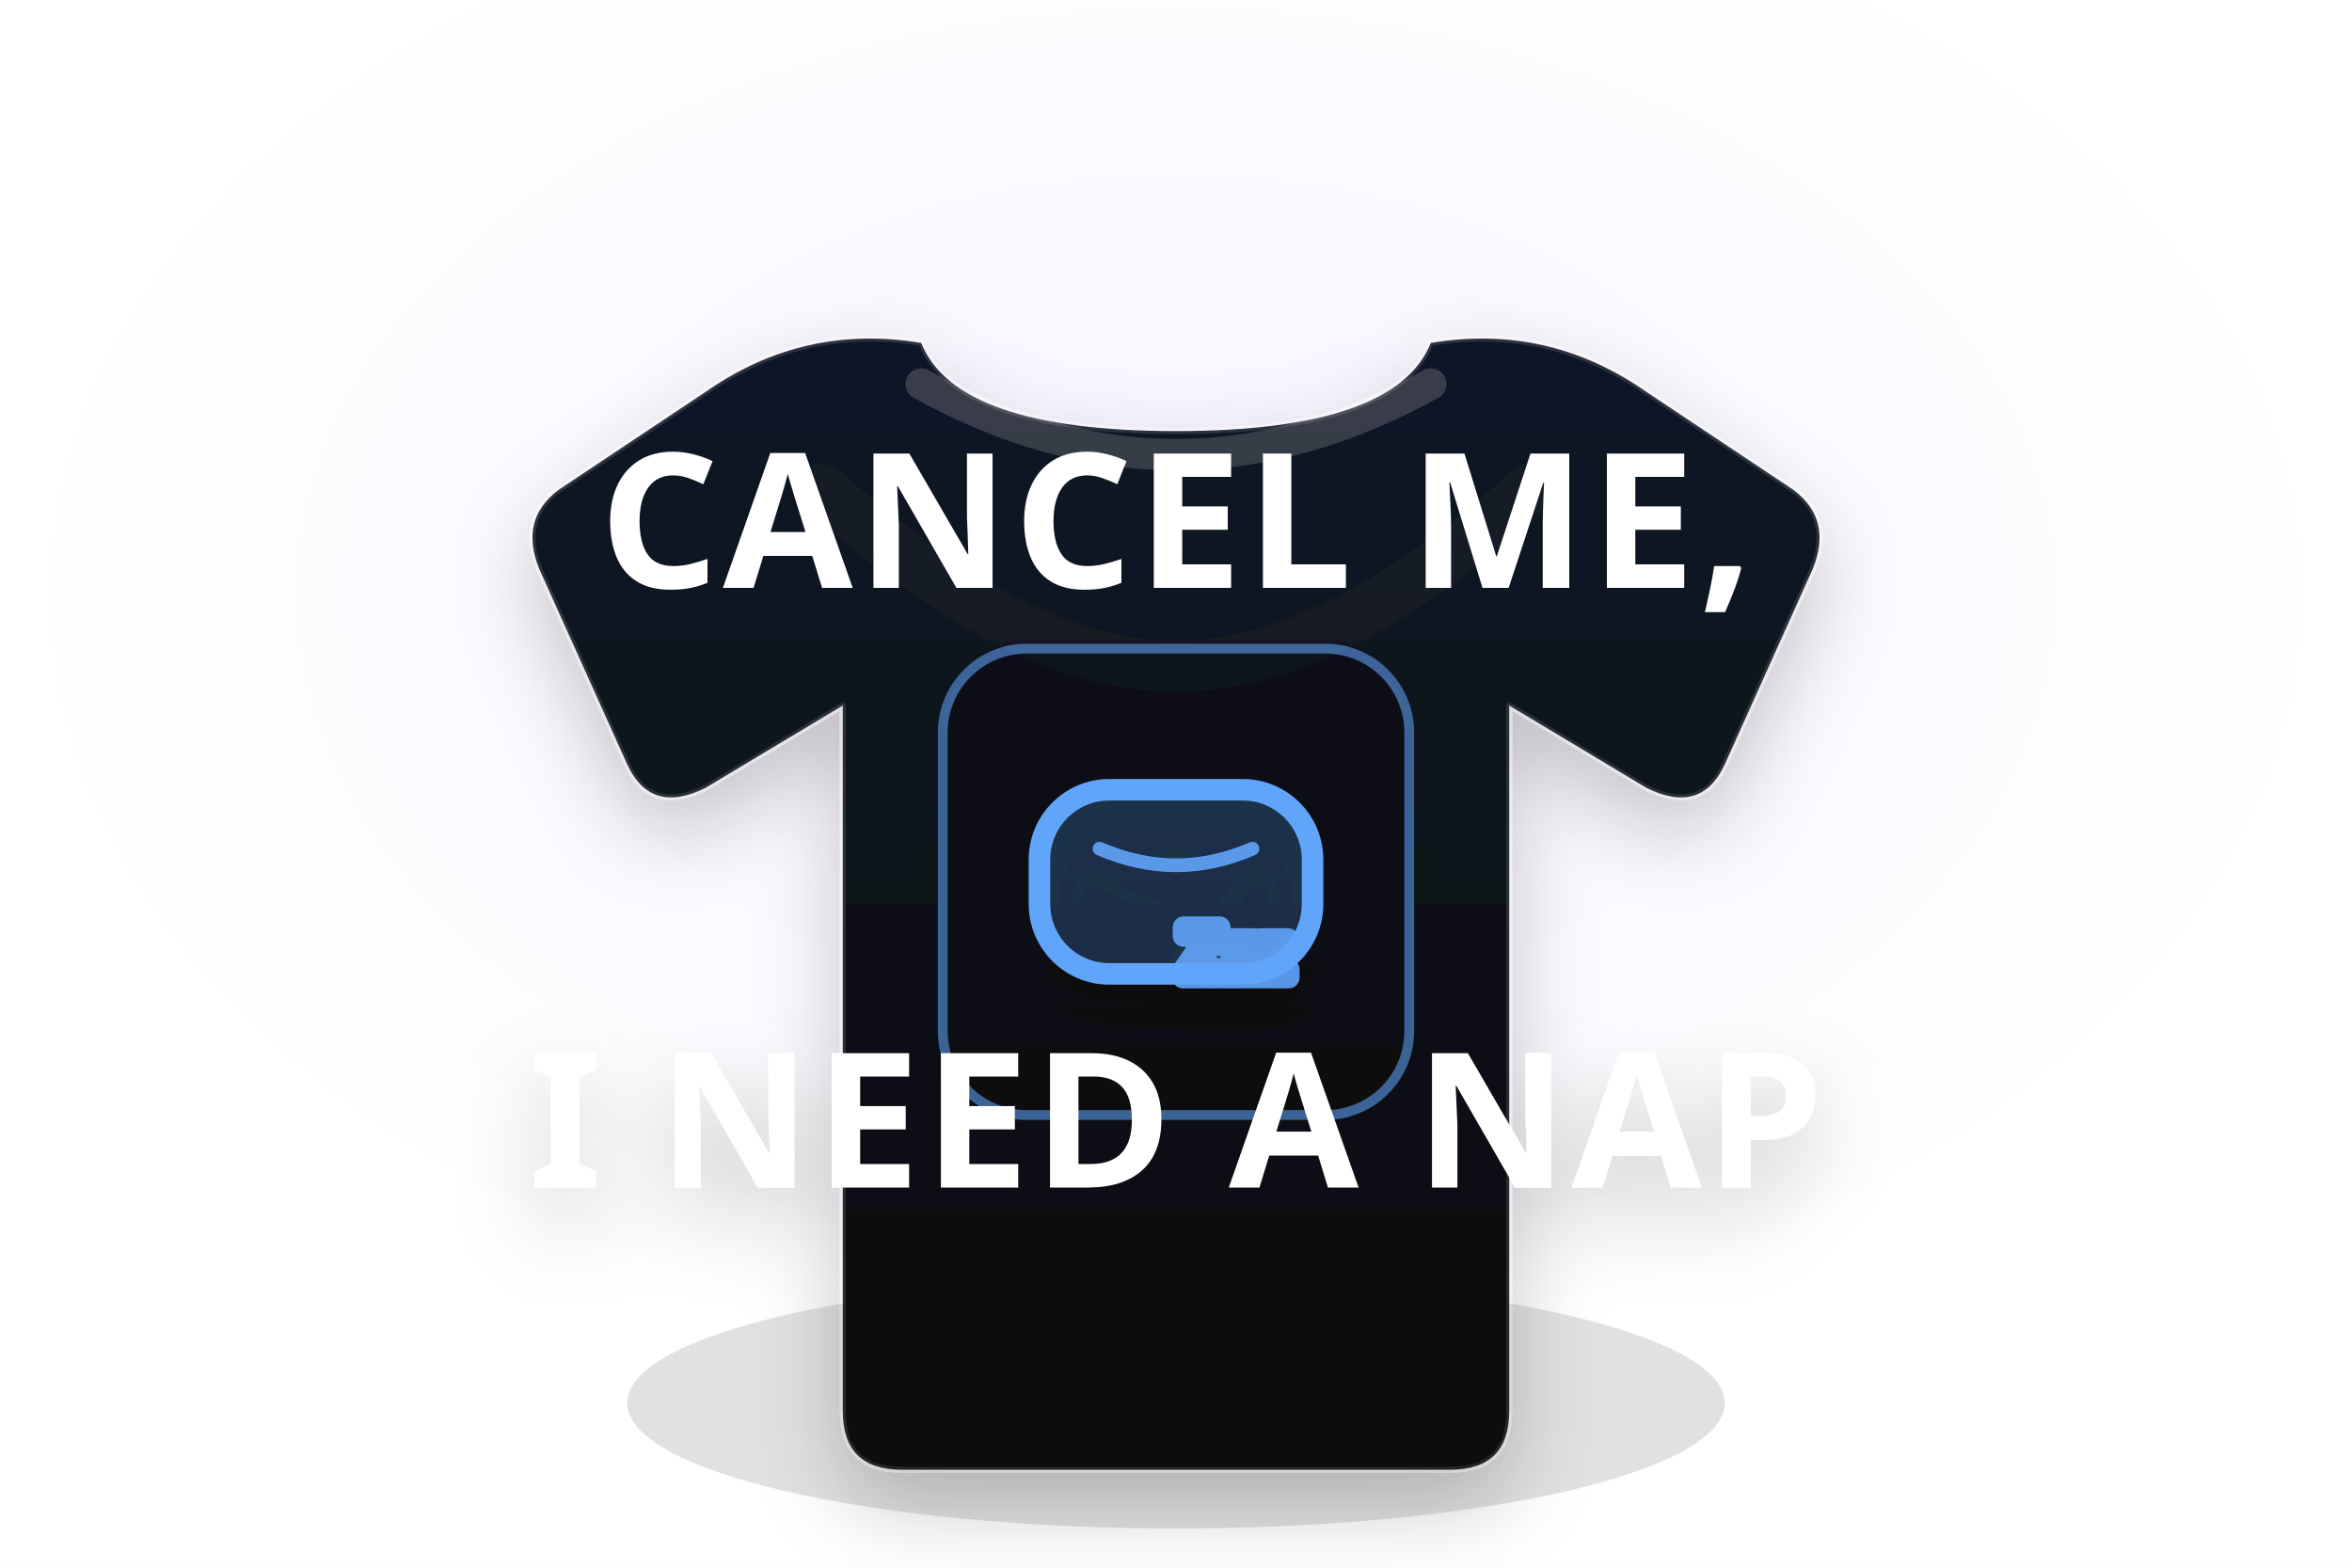
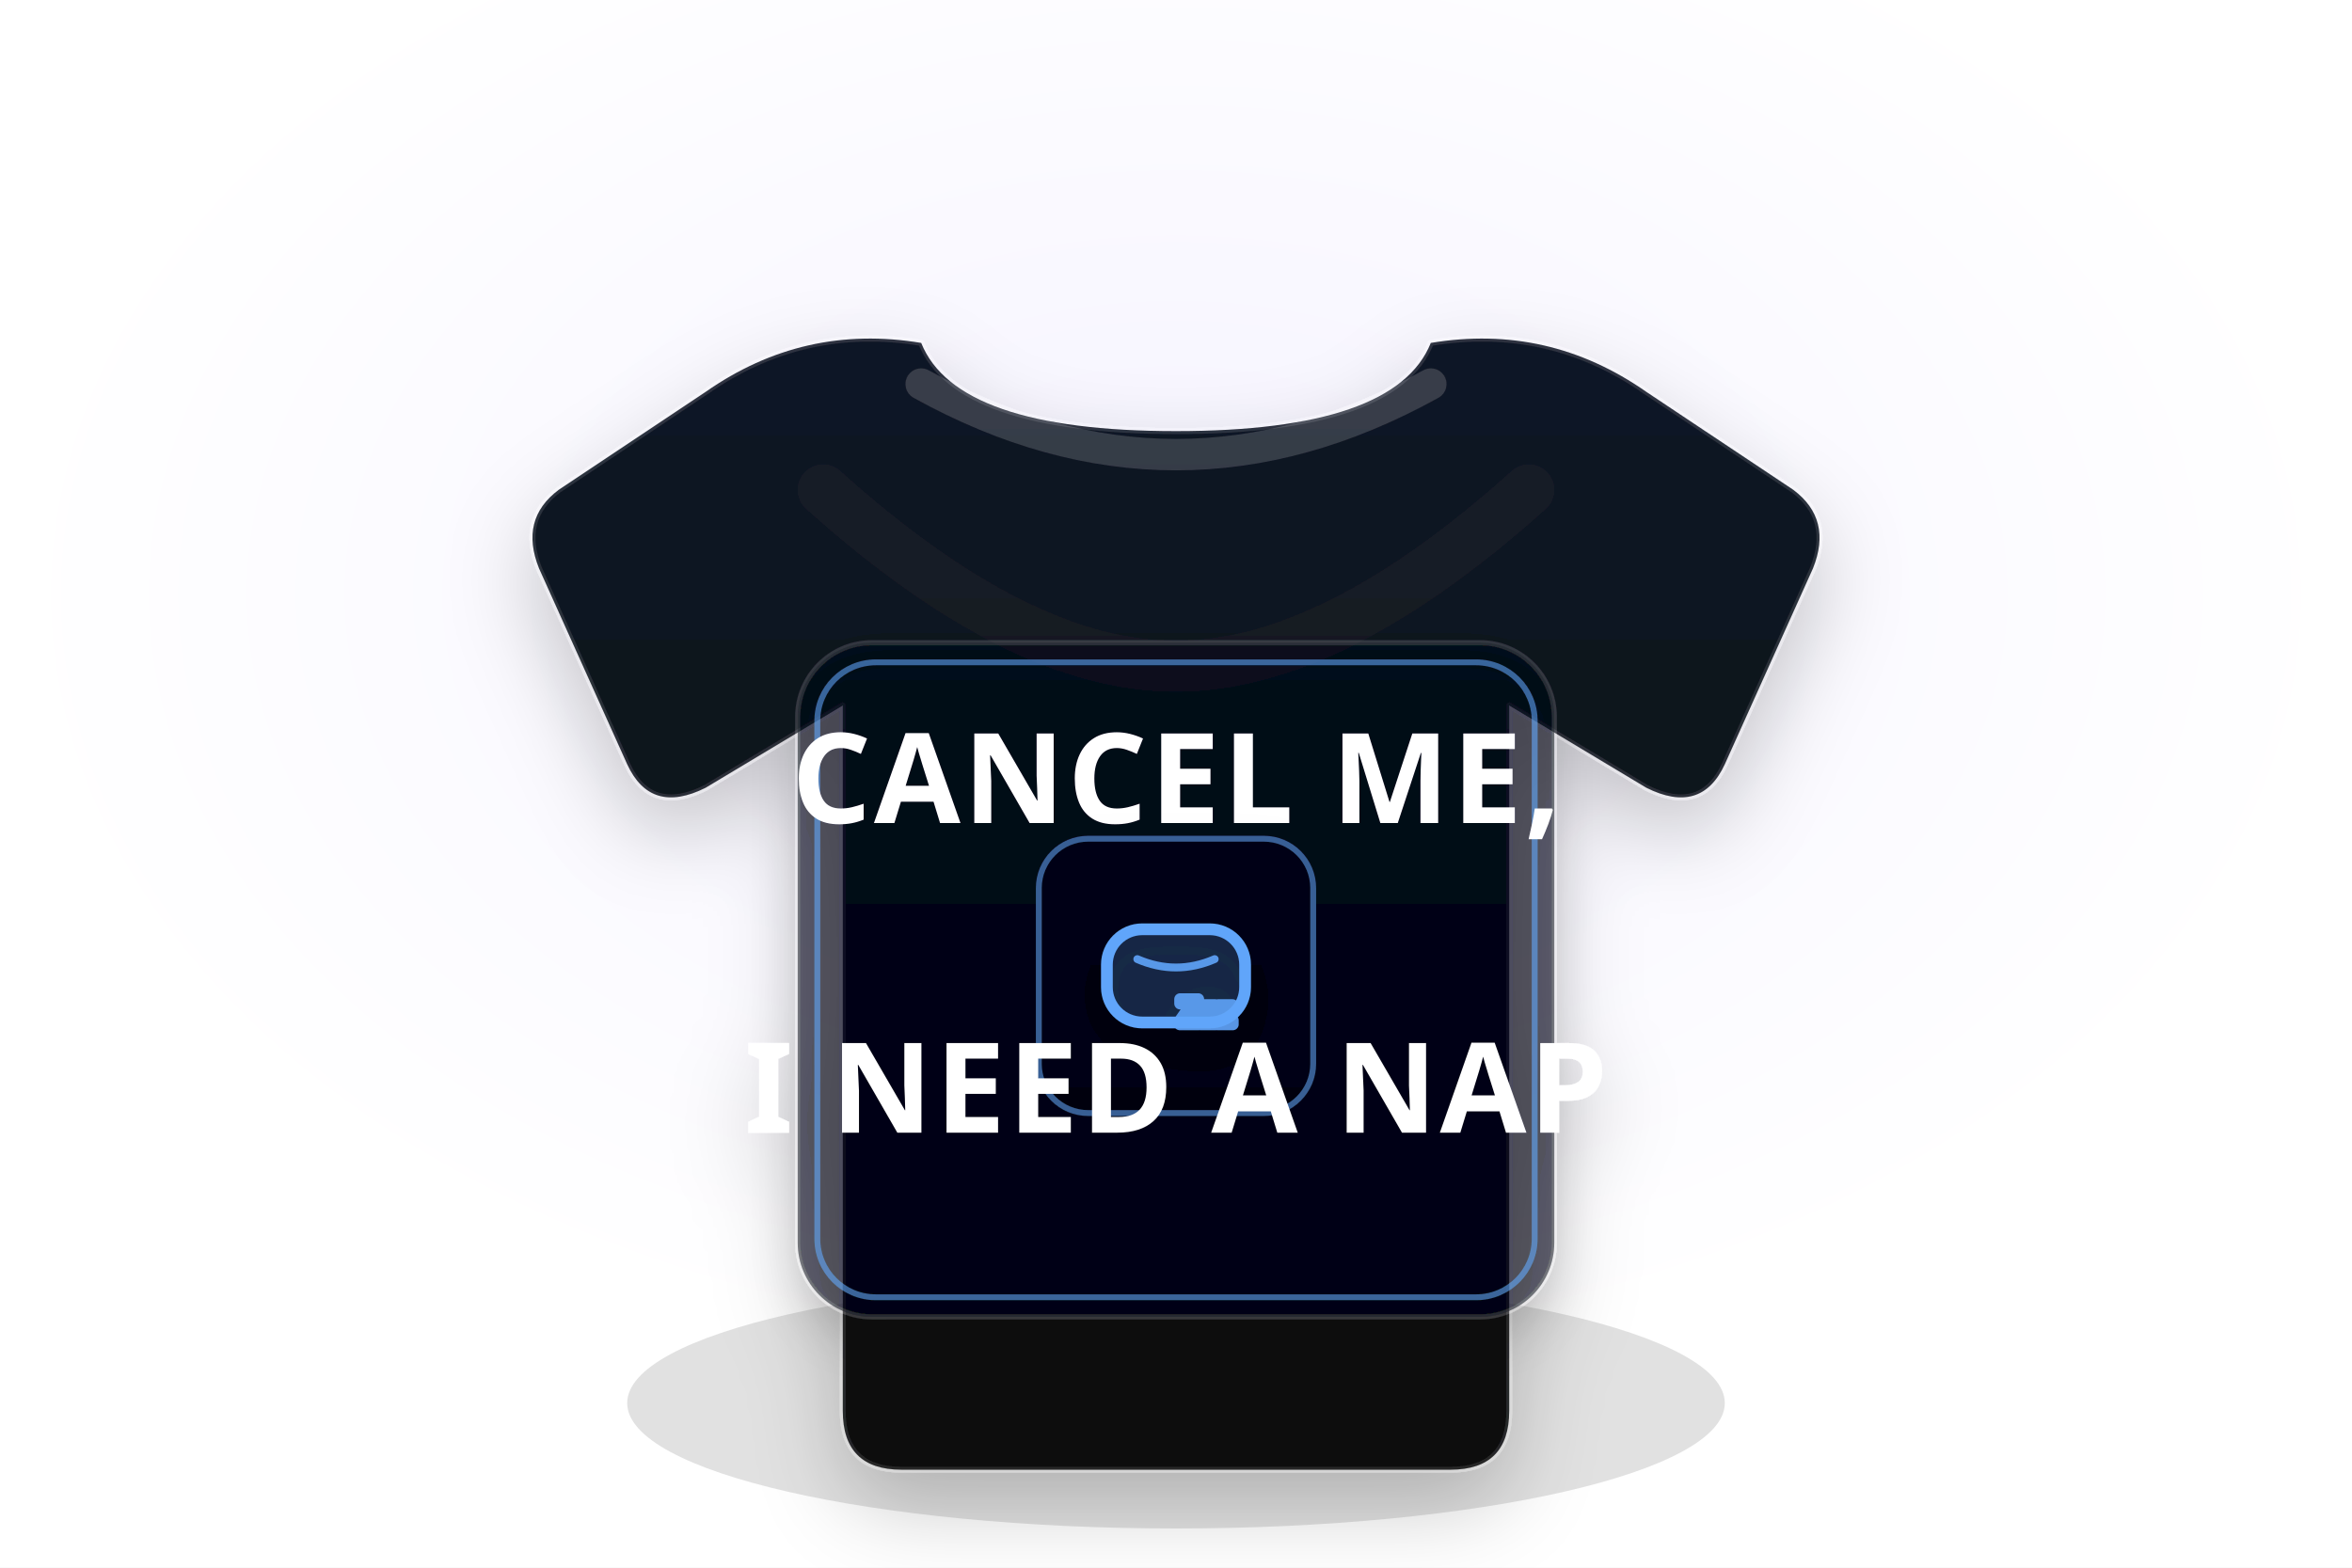
<svg xmlns="http://www.w3.org/2000/svg" width="1200" height="800" viewBox="0 0 1200 800">
  <defs>
    <radialGradient id="bg" cx="0.5" cy="0.38" r="0.9">
      <stop offset="0" stop-color="#f5f3ff" />
      <stop offset="0.55" stop-color="#ffffff" />
      <stop offset="1" stop-color="#ffffff" />
    </radialGradient>
    <filter id="shadow" x="-20%" y="-20%" width="140%" height="140%">
      <feDropShadow dx="0" dy="18" stdDeviation="22" flood-color="#000000" flood-opacity="0.22" />
    </filter>
    <filter id="printShadow" x="-30%" y="-30%" width="160%" height="160%">
      <feDropShadow dx="0" dy="10" stdDeviation="12" flood-color="#000000" flood-opacity="0.22" />
    </filter>
    <linearGradient id="fabric" x1="0" y1="0" x2="0" y2="1">
      <stop offset="0" stop-color="#111827" />
      <stop offset="1" stop-color="#0b0b0b" />
    </linearGradient>
  </defs>
  <rect width="1200" height="800" fill="url(#bg)" />
  <ellipse cx="600" cy="716" rx="280" ry="64" fill="rgba(0,0,0,0.12)" />
  <g filter="url(#shadow)">
    <path d="M360 200 L285 250 Q265 265 275 290 L320 390 Q332 416 360 402 L430 360 L430 720 Q430 750 460 750 L740 750 Q770 750 770 720 L770 360 L840 402 Q868 416 880 390 L925 290 Q935 265 915 250 L840 200 Q790 165 730 175 Q712 220 600 220 Q488 220 470 175 Q410 165 360 200 Z" fill="url(#fabric)" stroke="rgba(255,255,255,0.12)" stroke-width="3" stroke-linejoin="round" />
    <path d="M420 250 Q520 340 600 340 Q680 340 780 250" fill="none" stroke="rgba(255,255,255,0.12)" stroke-width="26" stroke-linecap="round" opacity="0.18" />
    <path d="M470 196 Q600 268 730 196" fill="none" stroke="rgba(255,255,255,0.18)" stroke-width="16" stroke-linecap="round" opacity="0.9" />
    <g>
-       <text x="600" y="300" text-anchor="middle" font-family="Teko, Impact, Arial Black, sans-serif" font-size="96" font-weight="800" fill="#ffffff" letter-spacing="0.02em">
+       <g filter="url(#printShadow)">
+         <rect x="407" y="328" width="386" height="344" rx="37.84" fill="rgba(1,4,16,0.58)" stroke="rgba(255,255,255,0.14)" stroke-width="2.6" />
+         <rect x="417" y="338" width="366" height="324" rx="29.84" fill="none" stroke="#60a5fa" stroke-width="3" opacity="0.58" />
+       </g>
+       <text x="600" y="420" text-anchor="middle" font-family="Teko, Impact, Arial Black, sans-serif" font-size="64" font-weight="800" fill="#ffffff" letter-spacing="0.02em">
        <tspan x="600" dy="0">CANCEL ME,</tspan>
      </text>
-       <g transform="translate(600 450)" filter="url(#printShadow)">
-         <rect x="-119" y="-119" width="238" height="238" rx="42.84" fill="rgba(0,0,0,0.28)" stroke="#60a5fa" stroke-width="5" opacity="0.55" />
-         <g fill="none" stroke="#60a5fa" stroke-width="11" stroke-linecap="round" stroke-linejoin="round" aria-label="pillow">
-           <rect x="-69.66" y="-46.98" width="139.32" height="93.96" rx="35.64" fill="#60a5fa33" stroke="#60a5fa" stroke-width="11" />
-           <path d="M-39.01 -16.913 Q 0 0 39.01 -16.913" fill="none" stroke="#60a5fa" stroke-width="7" opacity="0.9" stroke-linecap="round" />
-           <text x="30.65" y="48.859" text-anchor="middle" font-family="Teko, Impact, Arial Black, sans-serif" font-size="36" font-weight="700" fill="#60a5fa" opacity="0.9">Zzz</text>
+       <g transform="translate(600 498)" filter="url(#printShadow)">
+         <rect x="-70" y="-70" width="140" height="140" rx="25.2" fill="rgba(0,0,0,0.28)" stroke="#60a5fa" stroke-width="3" opacity="0.55" />
+         <g fill="none" stroke="#60a5fa" stroke-width="6" stroke-linecap="round" stroke-linejoin="round" aria-label="pillow">
+           <rect x="-35.26" y="-23.78" width="70.52" height="47.56" rx="18.04" fill="#60a5fa33" stroke="#60a5fa" stroke-width="6" />
+           <path d="M-19.746 -8.561 Q 0 0 19.746 -8.561" fill="none" stroke="#60a5fa" stroke-width="4" opacity="0.9" stroke-linecap="round" />
+           <text x="15.514" y="24.731" text-anchor="middle" font-family="Teko, Impact, Arial Black, sans-serif" font-size="18" font-weight="700" fill="#60a5fa" opacity="0.9">Zzz</text>
        </g>
      </g>
-       <text x="600" y="606" text-anchor="middle" font-family="Teko, Impact, Arial Black, sans-serif" font-size="96" font-weight="800" fill="#ffffff" letter-spacing="0.02em">
+       <text x="600" y="578" text-anchor="middle" font-family="Teko, Impact, Arial Black, sans-serif" font-size="64" font-weight="800" fill="#ffffff" letter-spacing="0.02em">
        <tspan x="600" dy="0">I NEED A NAP</tspan>
      </text>
    </g>
  </g>
</svg>
